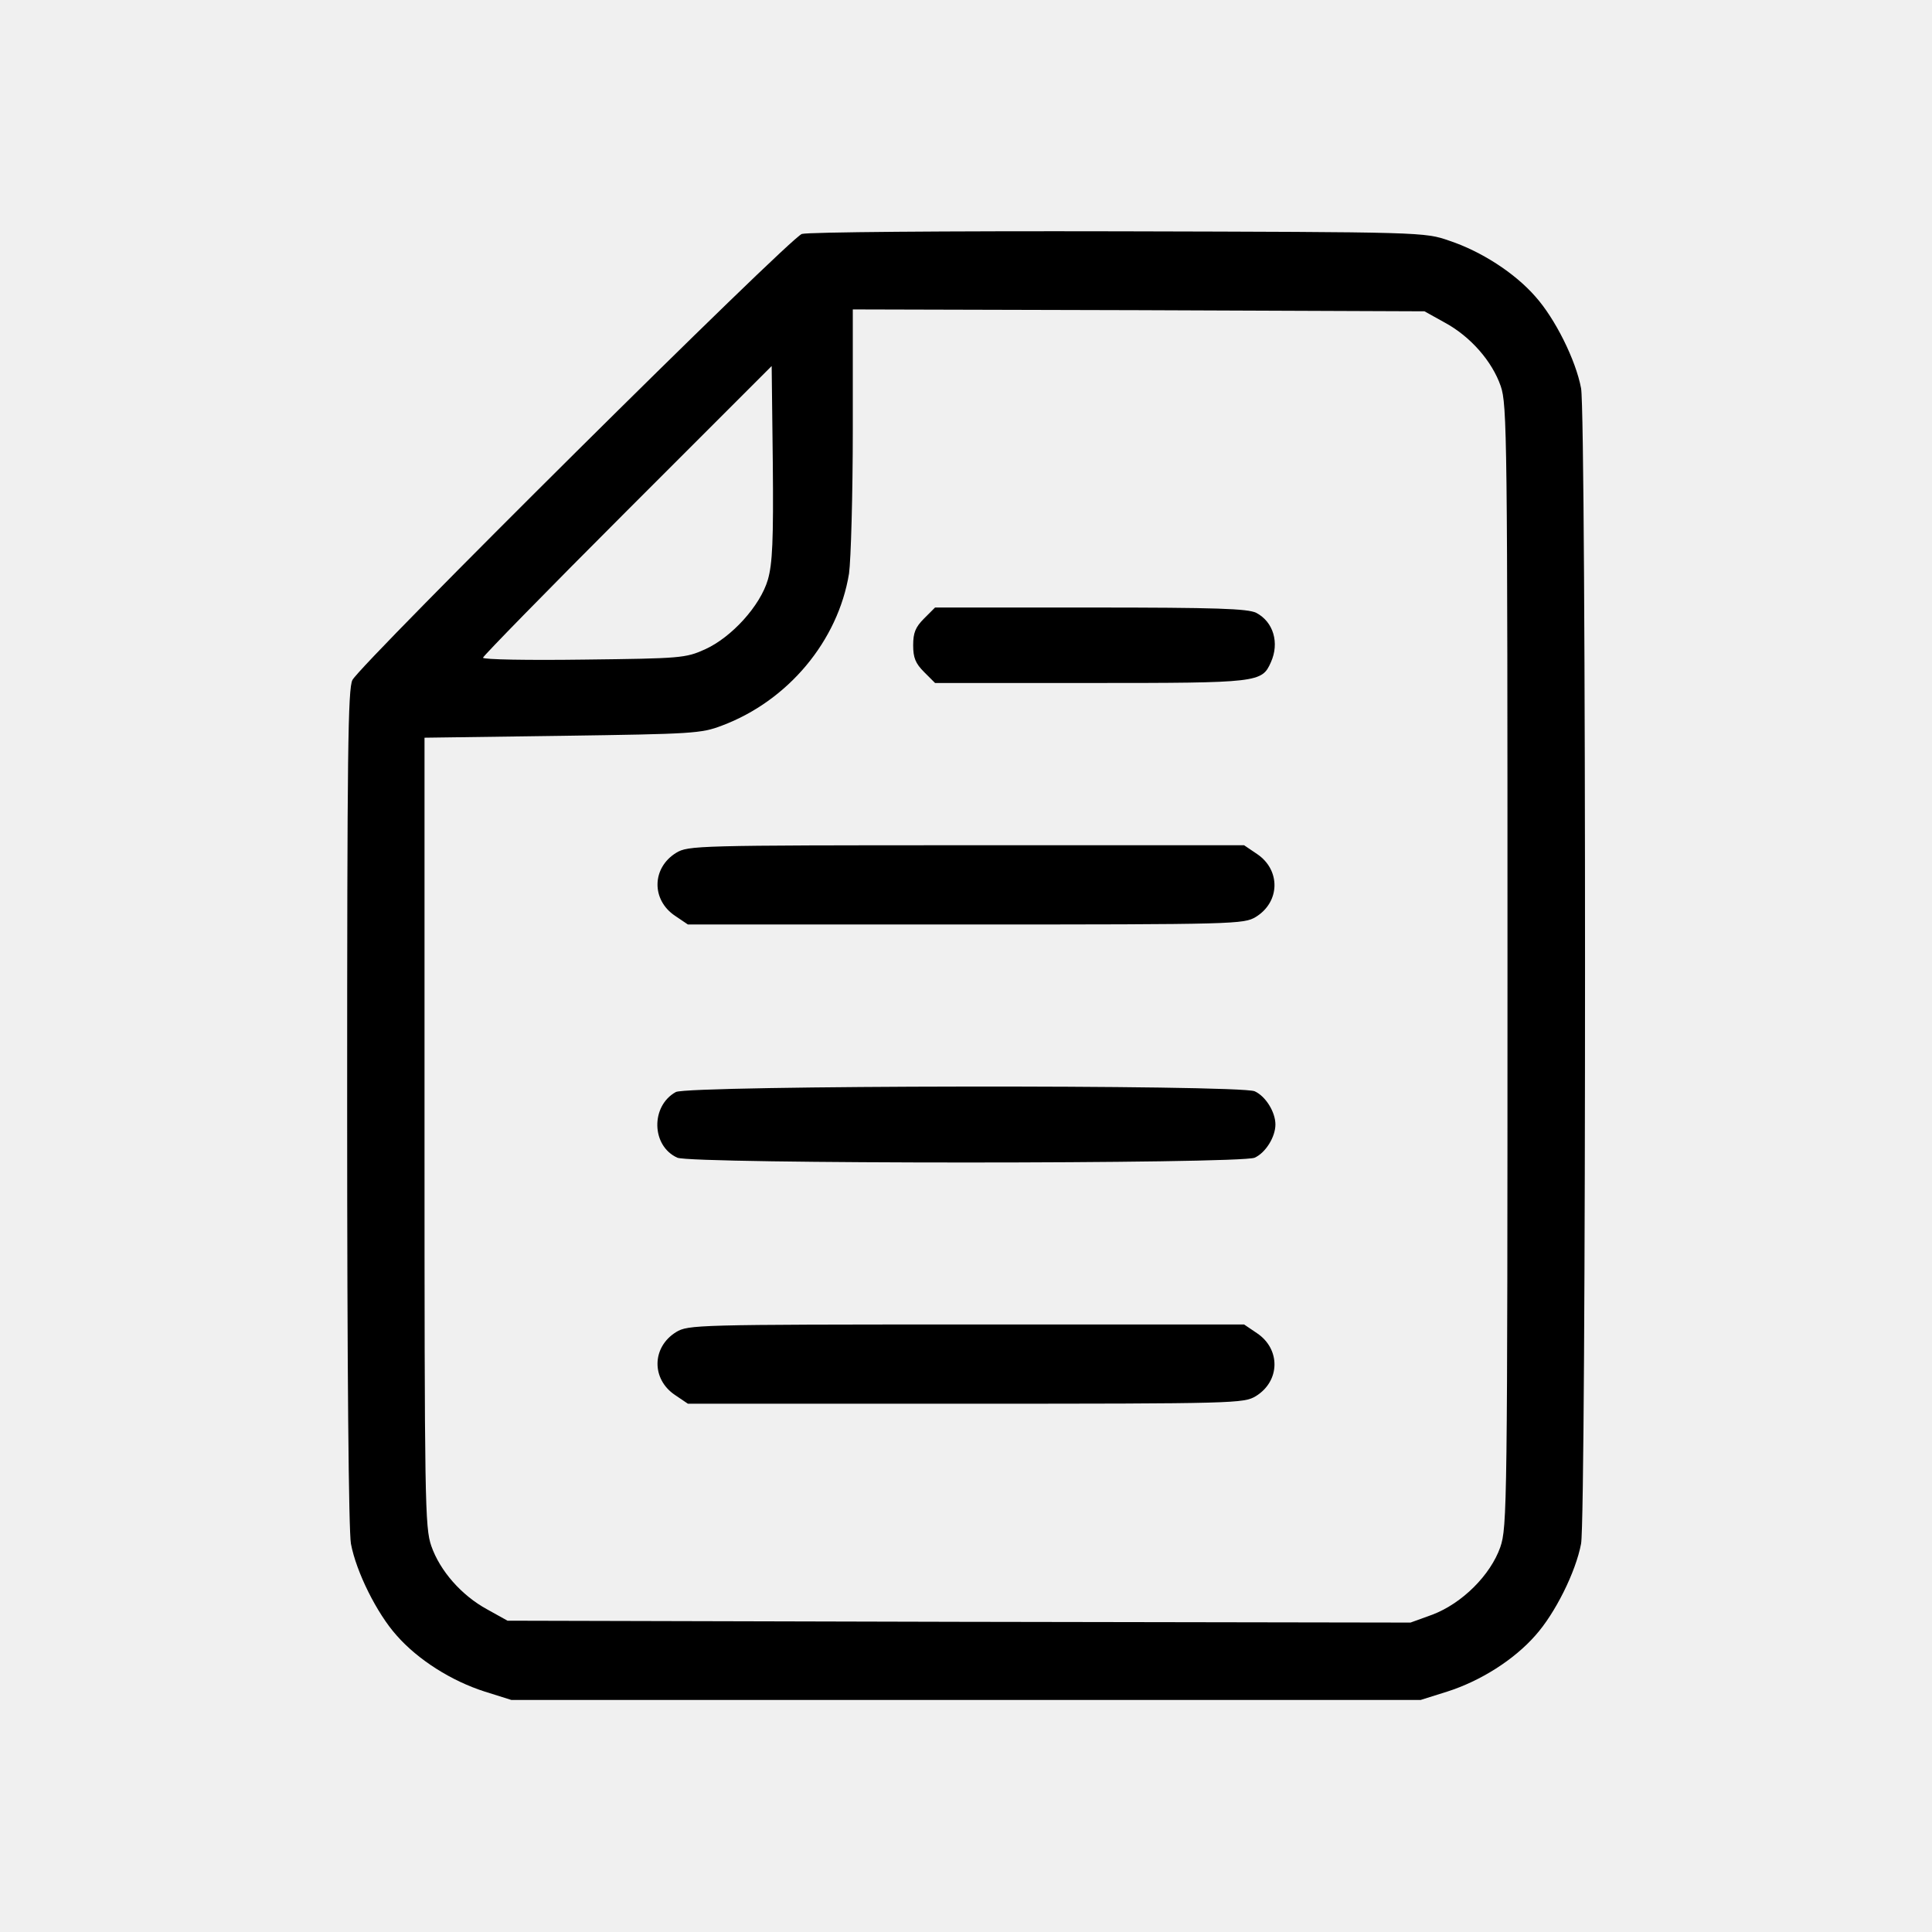
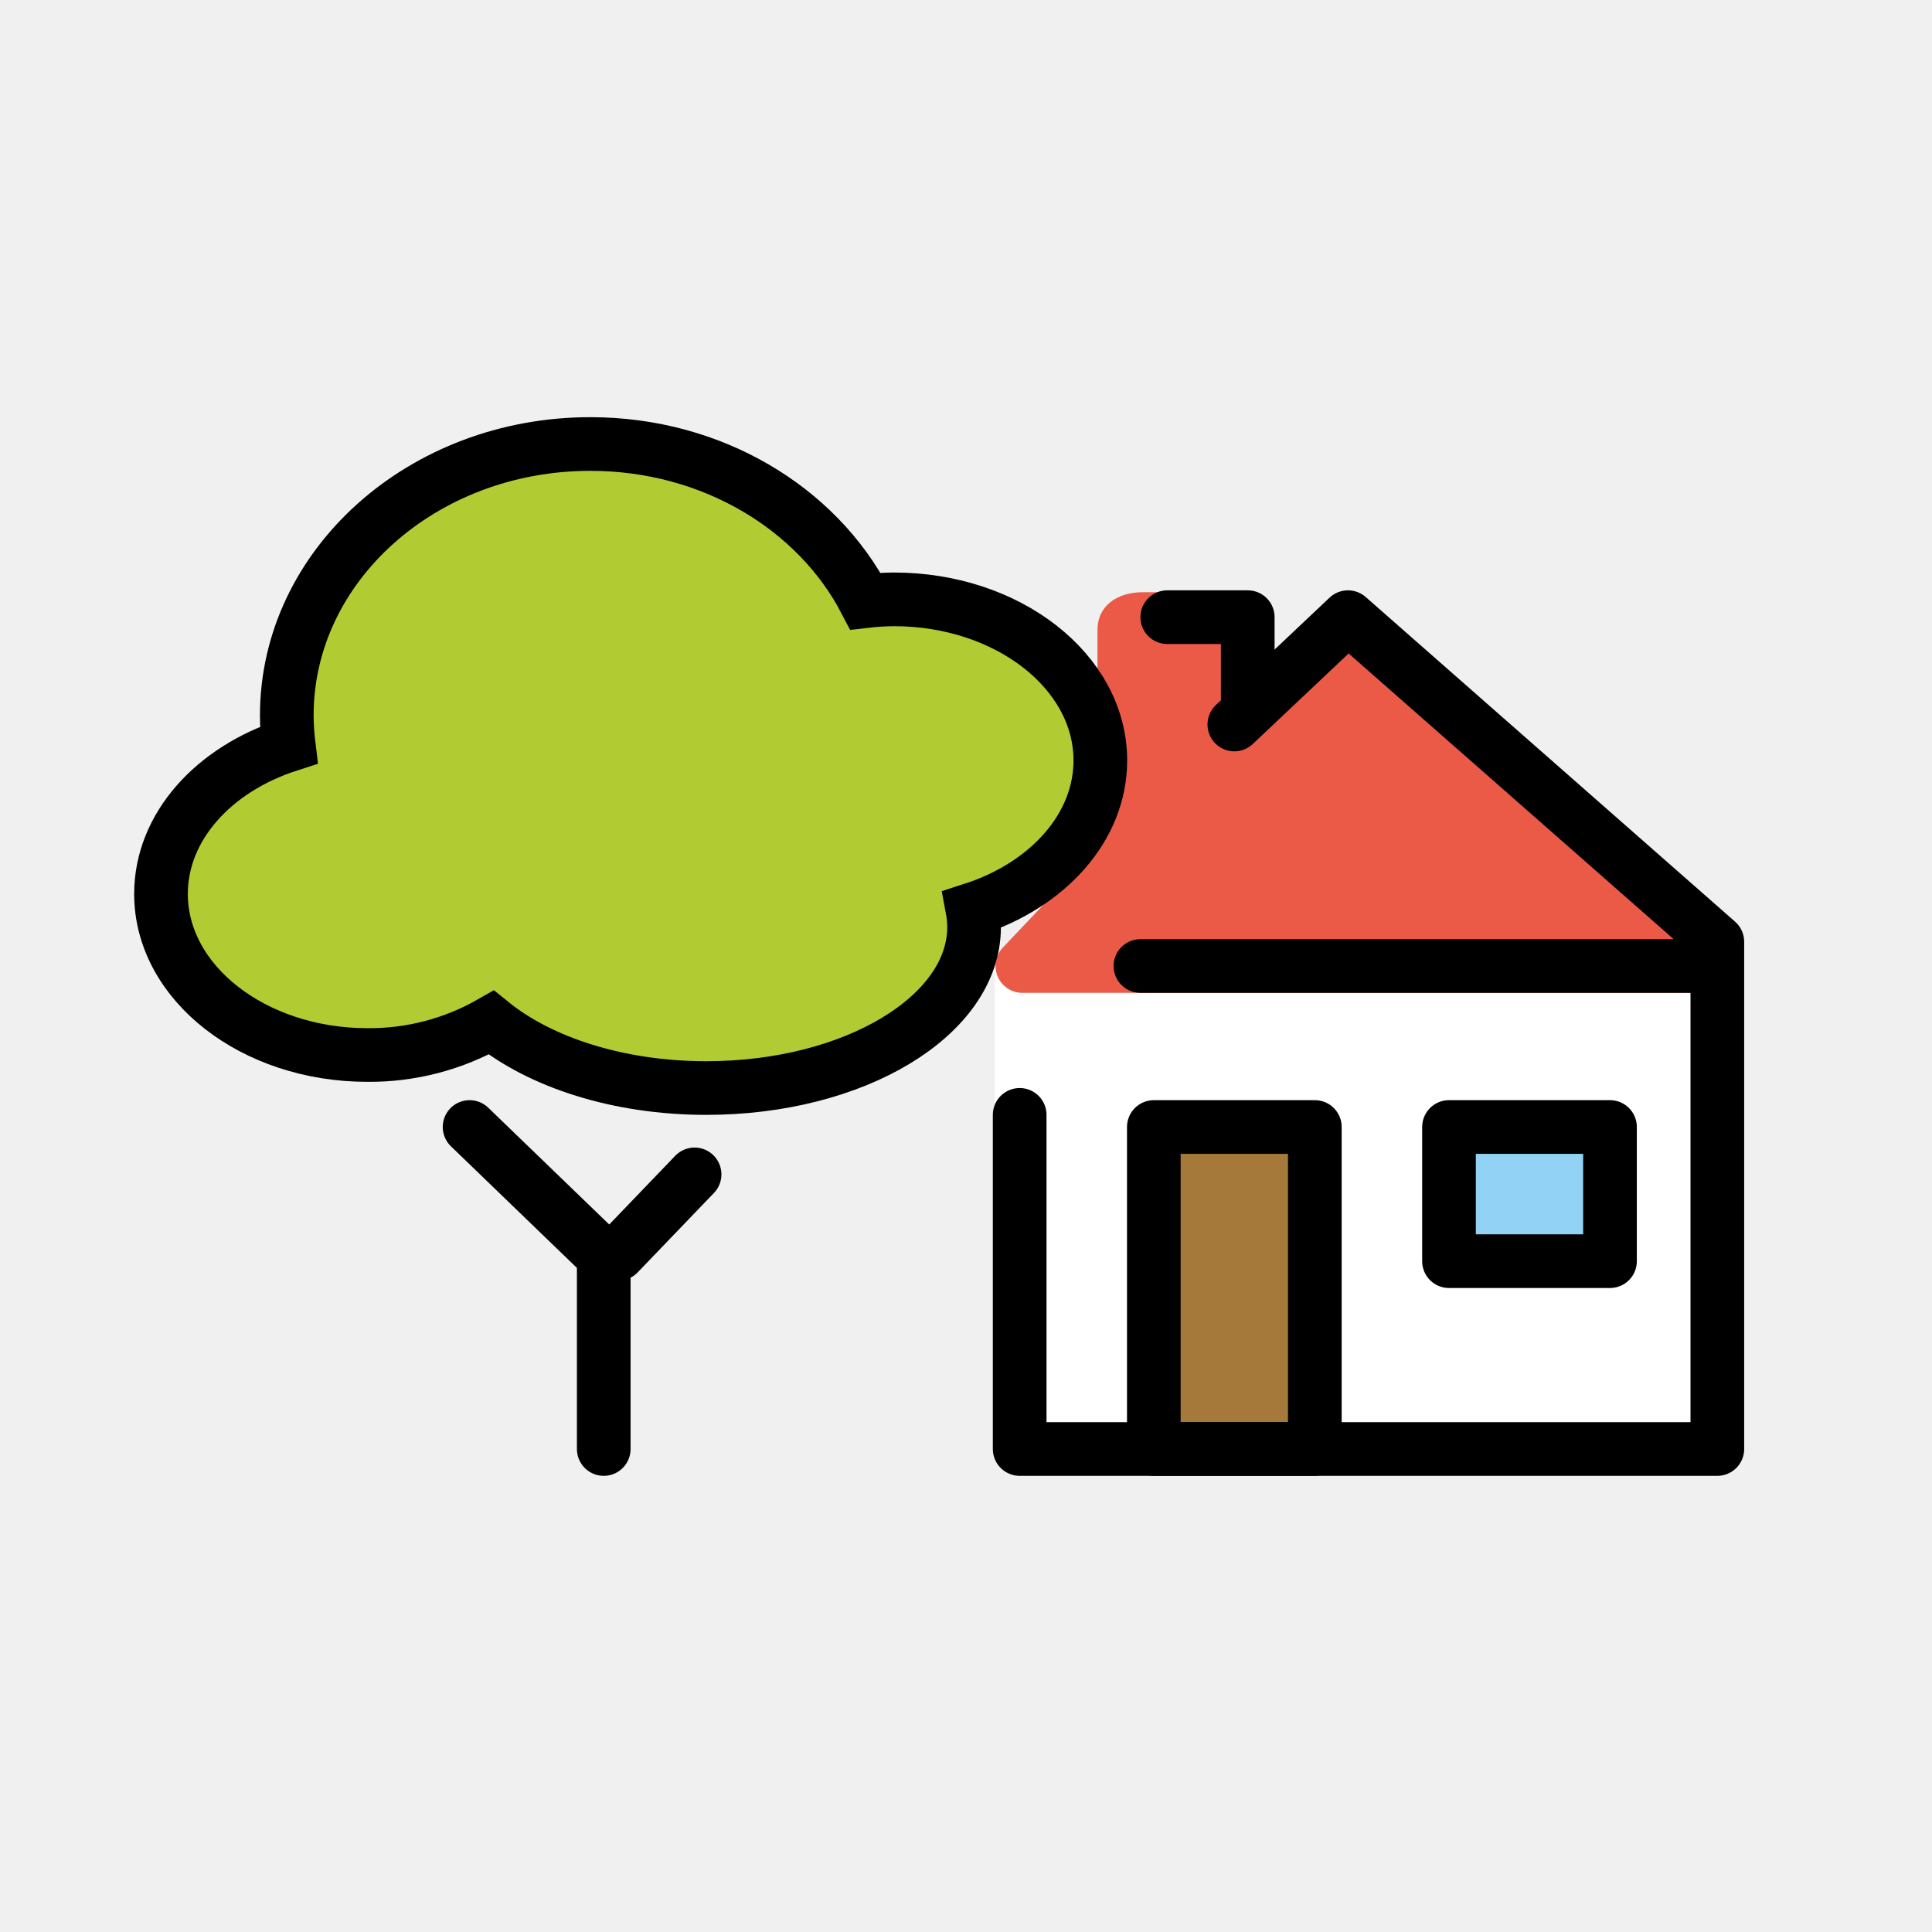
- <svg xmlns="http://www.w3.org/2000/svg" version="1.0" width="512pt" height="512pt" viewBox="0 0 512 512" preserveAspectRatio="xMidYMid meet">
-   <g transform="translate(0,512) scale(0.1,-0.1)" fill="#000000" stroke="none">
-     <path d="M2125 4500 c-32 -10 -1165 -1135 -1191 -1182 -12 -23 -14 -191 -14 -1131 0 -705 4 -1124 10 -1158 14 -75 69 -185 121 -243 57 -65 146 -121 234 -149 l70 -22 1205 0 1205 0 70 22 c88 28 177 84 234 149 52 58 107 168 121 243 14 74 14 2988 0 3062 -14 75 -69 185 -121 243 -55 63 -144 120 -228 148 -66 23 -69 23 -876 25 -466 1 -823 -2 -840 -7z m1704 -235 c68 -37 125 -102 148 -168 17 -49 18 -132 18 -1537 0 -1434 -1 -1487 -19 -1540 -26 -74 -101 -149 -180 -179 l-58 -21 -1196 2 -1197 3 -54 30 c-68 37 -125 102 -148 168 -17 49 -18 116 -18 1097 l0 1045 365 5 c345 5 368 6 423 27 176 66 308 225 337 403 5 36 10 208 10 383 l0 317 758 -2 757 -3 54 -30z m-1794 -681 c-20 -69 -96 -153 -167 -185 -51 -23 -64 -24 -320 -27 -148 -2 -268 0 -268 5 0 4 172 180 383 391 l382 382 3 -257 c2 -206 -1 -267 -13 -309z" />
-     <path d="M2449 3481 c-23 -23 -29 -38 -29 -71 0 -33 6 -48 29 -71 l29 -29 412 0 c446 0 454 1 478 55 23 51 7 107 -39 131 -23 11 -103 14 -439 14 l-412 0 -29 -29z" />
-     <path d="M1792 2860 c-65 -40 -66 -125 -3 -167 l34 -23 736 0 c718 0 737 1 769 20 65 40 66 125 3 167 l-34 23 -736 0 c-718 0 -737 -1 -769 -20z" />
-     <path d="M1791 2226 c-67 -37 -65 -143 4 -174 37 -17 1493 -17 1530 0 29 13 55 55 55 88 0 33 -26 75 -55 88 -40 18 -1501 16 -1534 -2z" />
-     <path d="M1792 1590 c-65 -40 -66 -125 -3 -167 l34 -23 736 0 c718 0 737 1 769 20 65 40 66 125 3 167 l-34 23 -736 0 c-718 0 -737 -1 -769 -20z" />
+ <svg xmlns="http://www.w3.org/2000/svg" id="emoji" viewBox="0 0 72 72" version="1.1">
+   <g id="color">
+     <rect x="37.075" y="36.053" width="26.884" height="18.114" fill="#FFFFFF" />
+     <polygon fill="#EA5A47" stroke="#EA5A47" stroke-linecap="round" stroke-linejoin="round" stroke-miterlimit="10" stroke-width="2" points="50.235,23.2 38.1,36 63.5,36" />
+     <path fill="#EA5A47" d="M47.3,26l-6.4,6.059v-8.573c0-0.931,0.755-1.416,1.686-1.416h3.028 c0.931,0,1.686,0.485,1.686,1.416C47.3,23.486,47.3,26,47.3,26z" />
+     <rect x="43" y="42" width="6" height="12" fill="#A57939" />
+     <rect x="54" y="42" width="6" height="5" fill="#92D3F5" />
+     <path fill="#B1CC33" d="M41.006,28.339c0-3.312-3.445-6.003-7.694-6.003c-0.355,0.003-0.71,0.025-1.062,0.066 c-1.8-3.455-5.707-5.855-10.25-5.855c-6.248,0-11.312,4.529-11.312,10.114c0.001,0.369,0.025,0.738,0.07,1.104 C7.966,28.666,6,30.81,6,33.314c0,3.312,3.445,6.003,7.694,6.003c1.615,0.014,3.206-0.402,4.614-1.207 c1.818,1.477,4.726,2.438,8.015,2.438c5.511,0,9.978-2.688,9.978-6.003c-0.001-0.219-0.021-0.438-0.061-0.653 C39.036,32.99,41.006,30.845,41.006,28.339z" />
+   </g>
+   <g id="hair" />
+   <g id="skin" />
+   <g id="skin-shadow" />
+   <g id="line">
+     <polyline fill="none" stroke="#000000" stroke-linecap="round" stroke-linejoin="round" stroke-miterlimit="10" stroke-width="2" points="46,27 50.235,23 64,35.098 64,54 38,54 38,41.548" />
+     <rect x="43" y="42" width="6" height="12" fill="none" stroke="#000000" stroke-linecap="round" stroke-linejoin="round" stroke-miterlimit="10" stroke-width="2" />
+     <rect x="54" y="42" width="6" height="5" fill="none" stroke="#000000" stroke-linecap="round" stroke-linejoin="round" stroke-miterlimit="10" stroke-width="2" />
+     <polyline fill="none" stroke="#000000" stroke-linecap="round" stroke-linejoin="round" stroke-miterlimit="10" stroke-width="2" points="43.5,23 46.5,23 46.5,26" />
+     <path fill="none" stroke="#000000" stroke-miterlimit="10" stroke-width="2" d="M31.245,39.34" />
+     <polyline fill="none" stroke="#000000" stroke-linecap="round" stroke-linejoin="round" stroke-width="2" points="22.5,54 22.5,46.827 17.5,42" />
+     <line x1="23.041" x2="25.885" y1="46.727" y2="43.766" fill="none" stroke="#000000" stroke-linecap="round" stroke-linejoin="round" stroke-width="2" />
+     <path fill="none" stroke="#000000" stroke-linecap="round" stroke-miterlimit="10" stroke-width="2" d="M41.006,28.339 c0-3.312-3.445-6.003-7.694-6.003c-0.355,0.003-0.71,0.025-1.062,0.066c-1.8-3.455-5.707-5.855-10.25-5.855 c-6.248,0-11.312,4.529-11.312,10.114c0.001,0.369,0.025,0.738,0.07,1.104C7.966,28.666,6,30.81,6,33.314 c0,3.312,3.445,6.003,7.694,6.003c1.615,0.014,3.206-0.402,4.614-1.207c1.818,1.477,4.726,2.438,8.015,2.438 c5.511,0,9.978-2.688,9.978-6.003c-0.001-0.219-0.021-0.438-0.061-0.653 C39.036,32.99,41.006,30.845,41.006,28.339z" />
+     <line x1="63.5" x2="42.5" y1="36" y2="36" fill="none" stroke="#000000" stroke-linecap="round" stroke-linejoin="round" stroke-miterlimit="10" stroke-width="2" />
  </g>
</svg>
